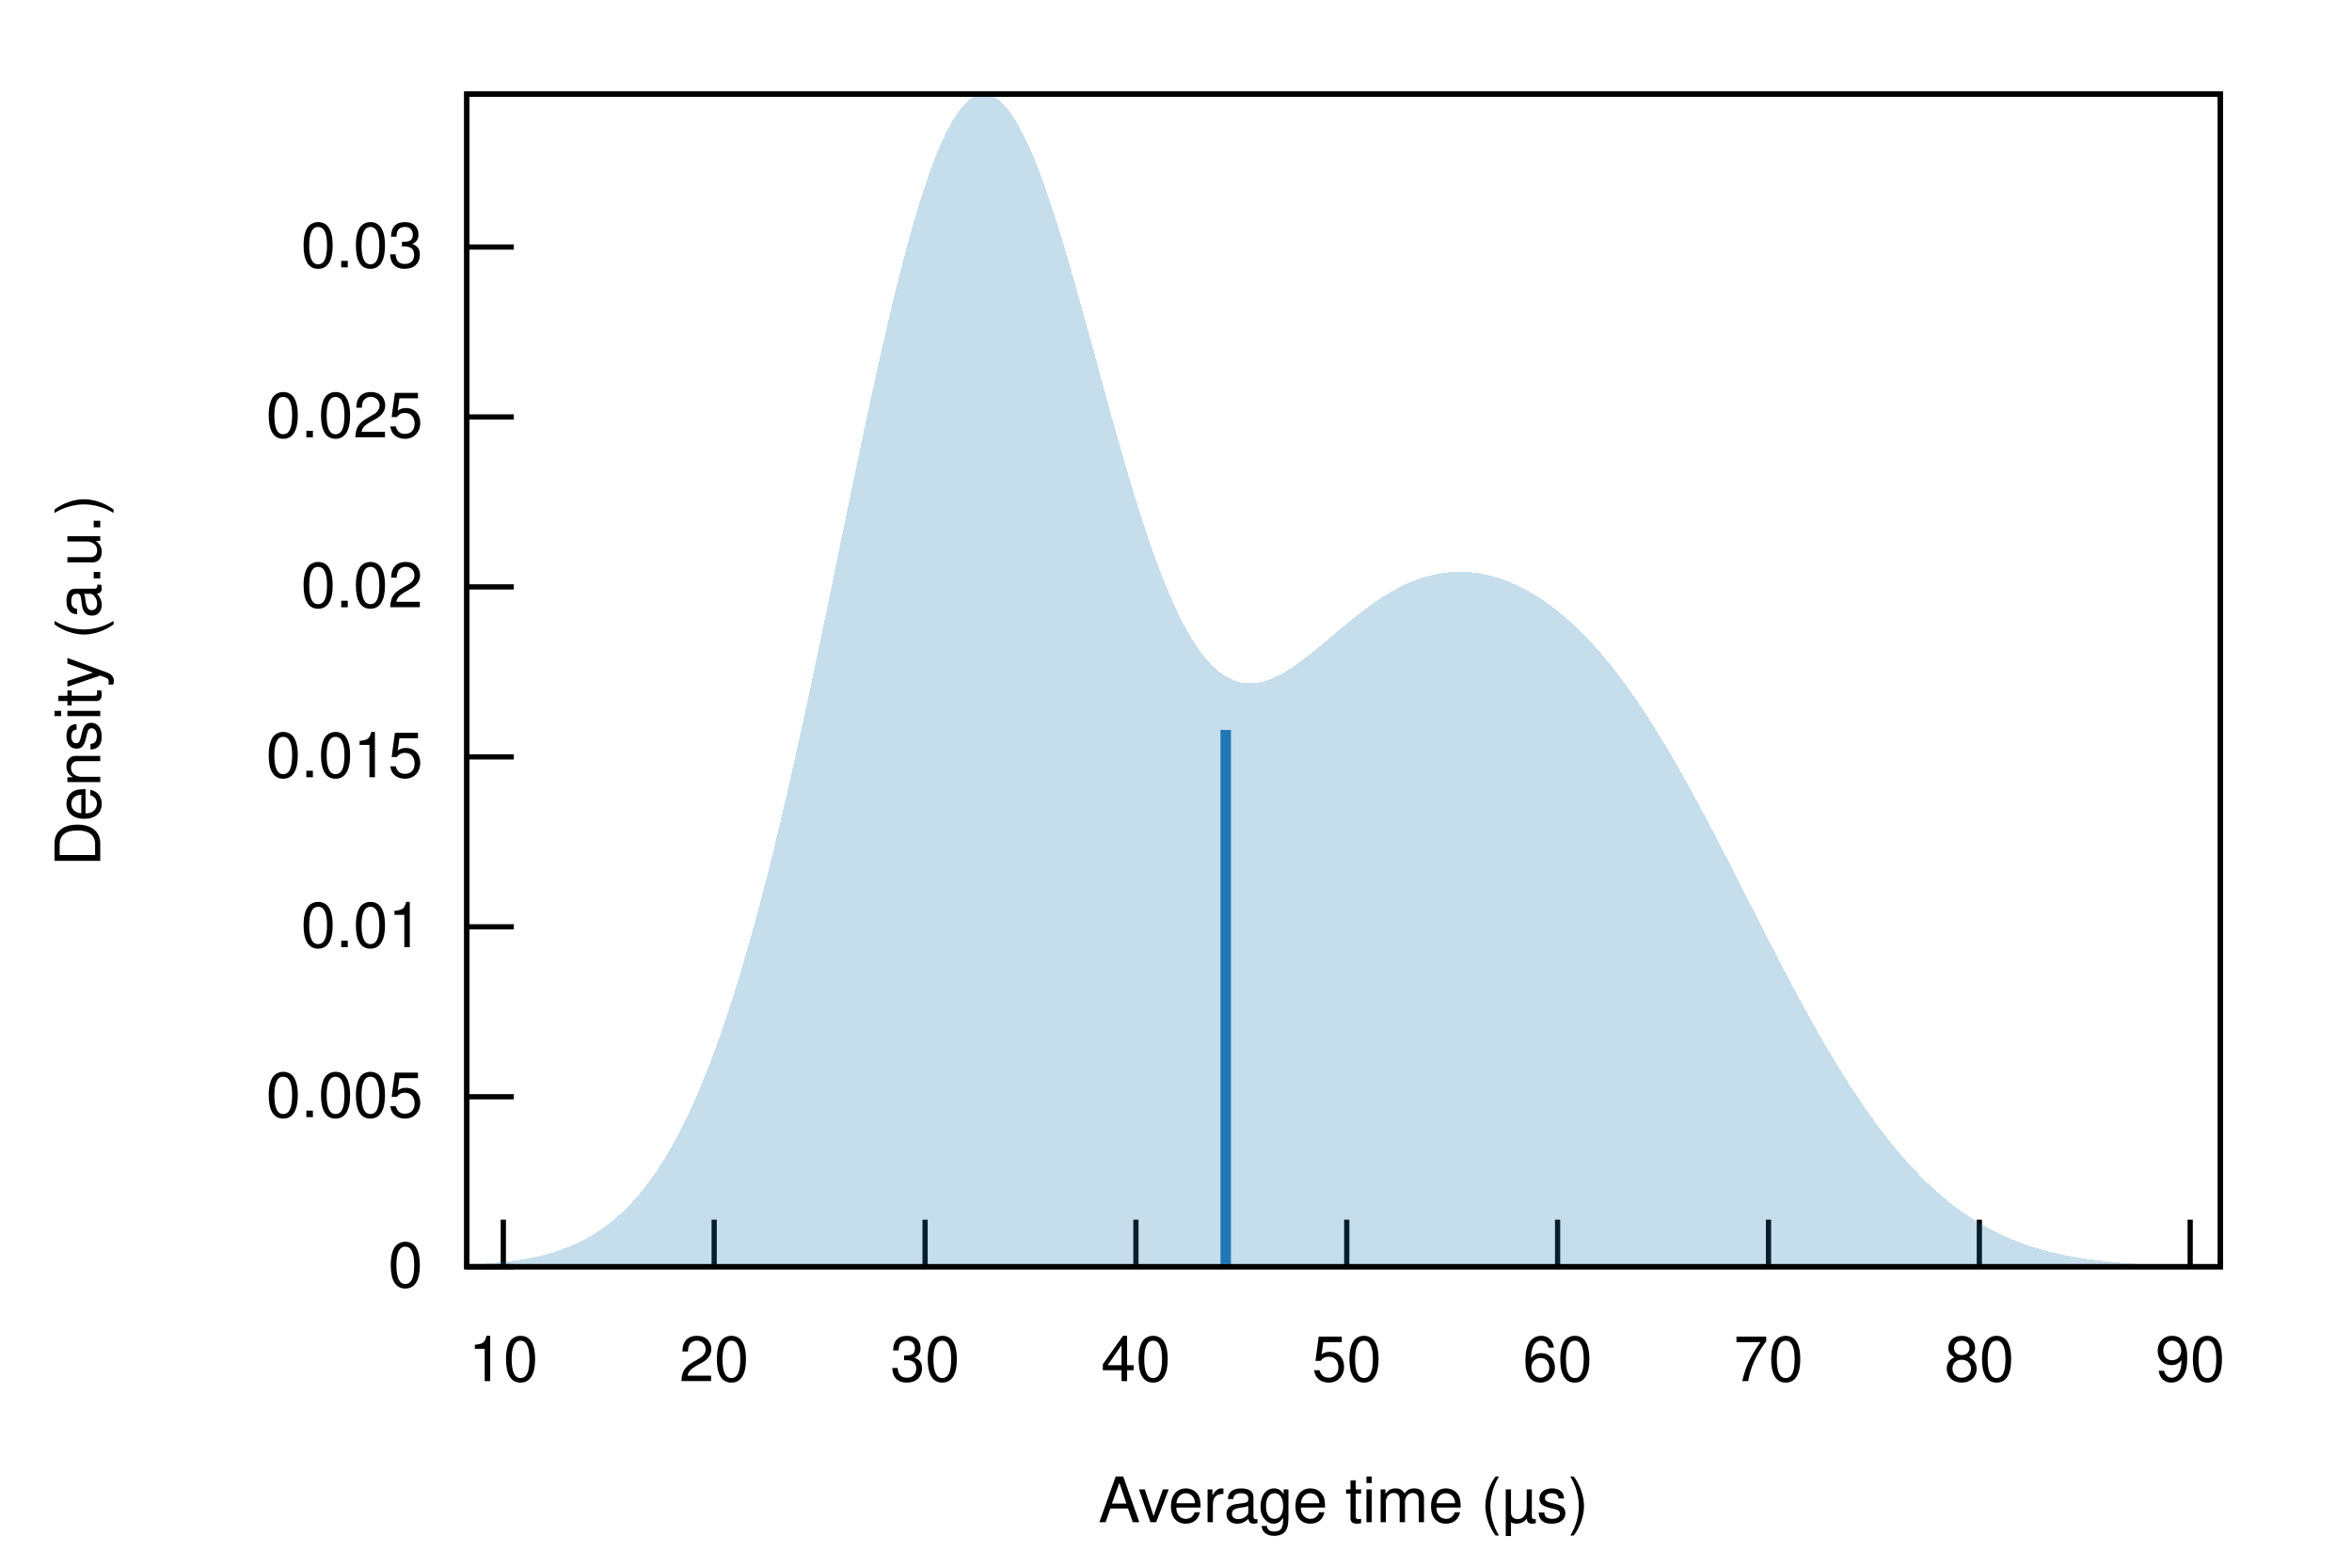
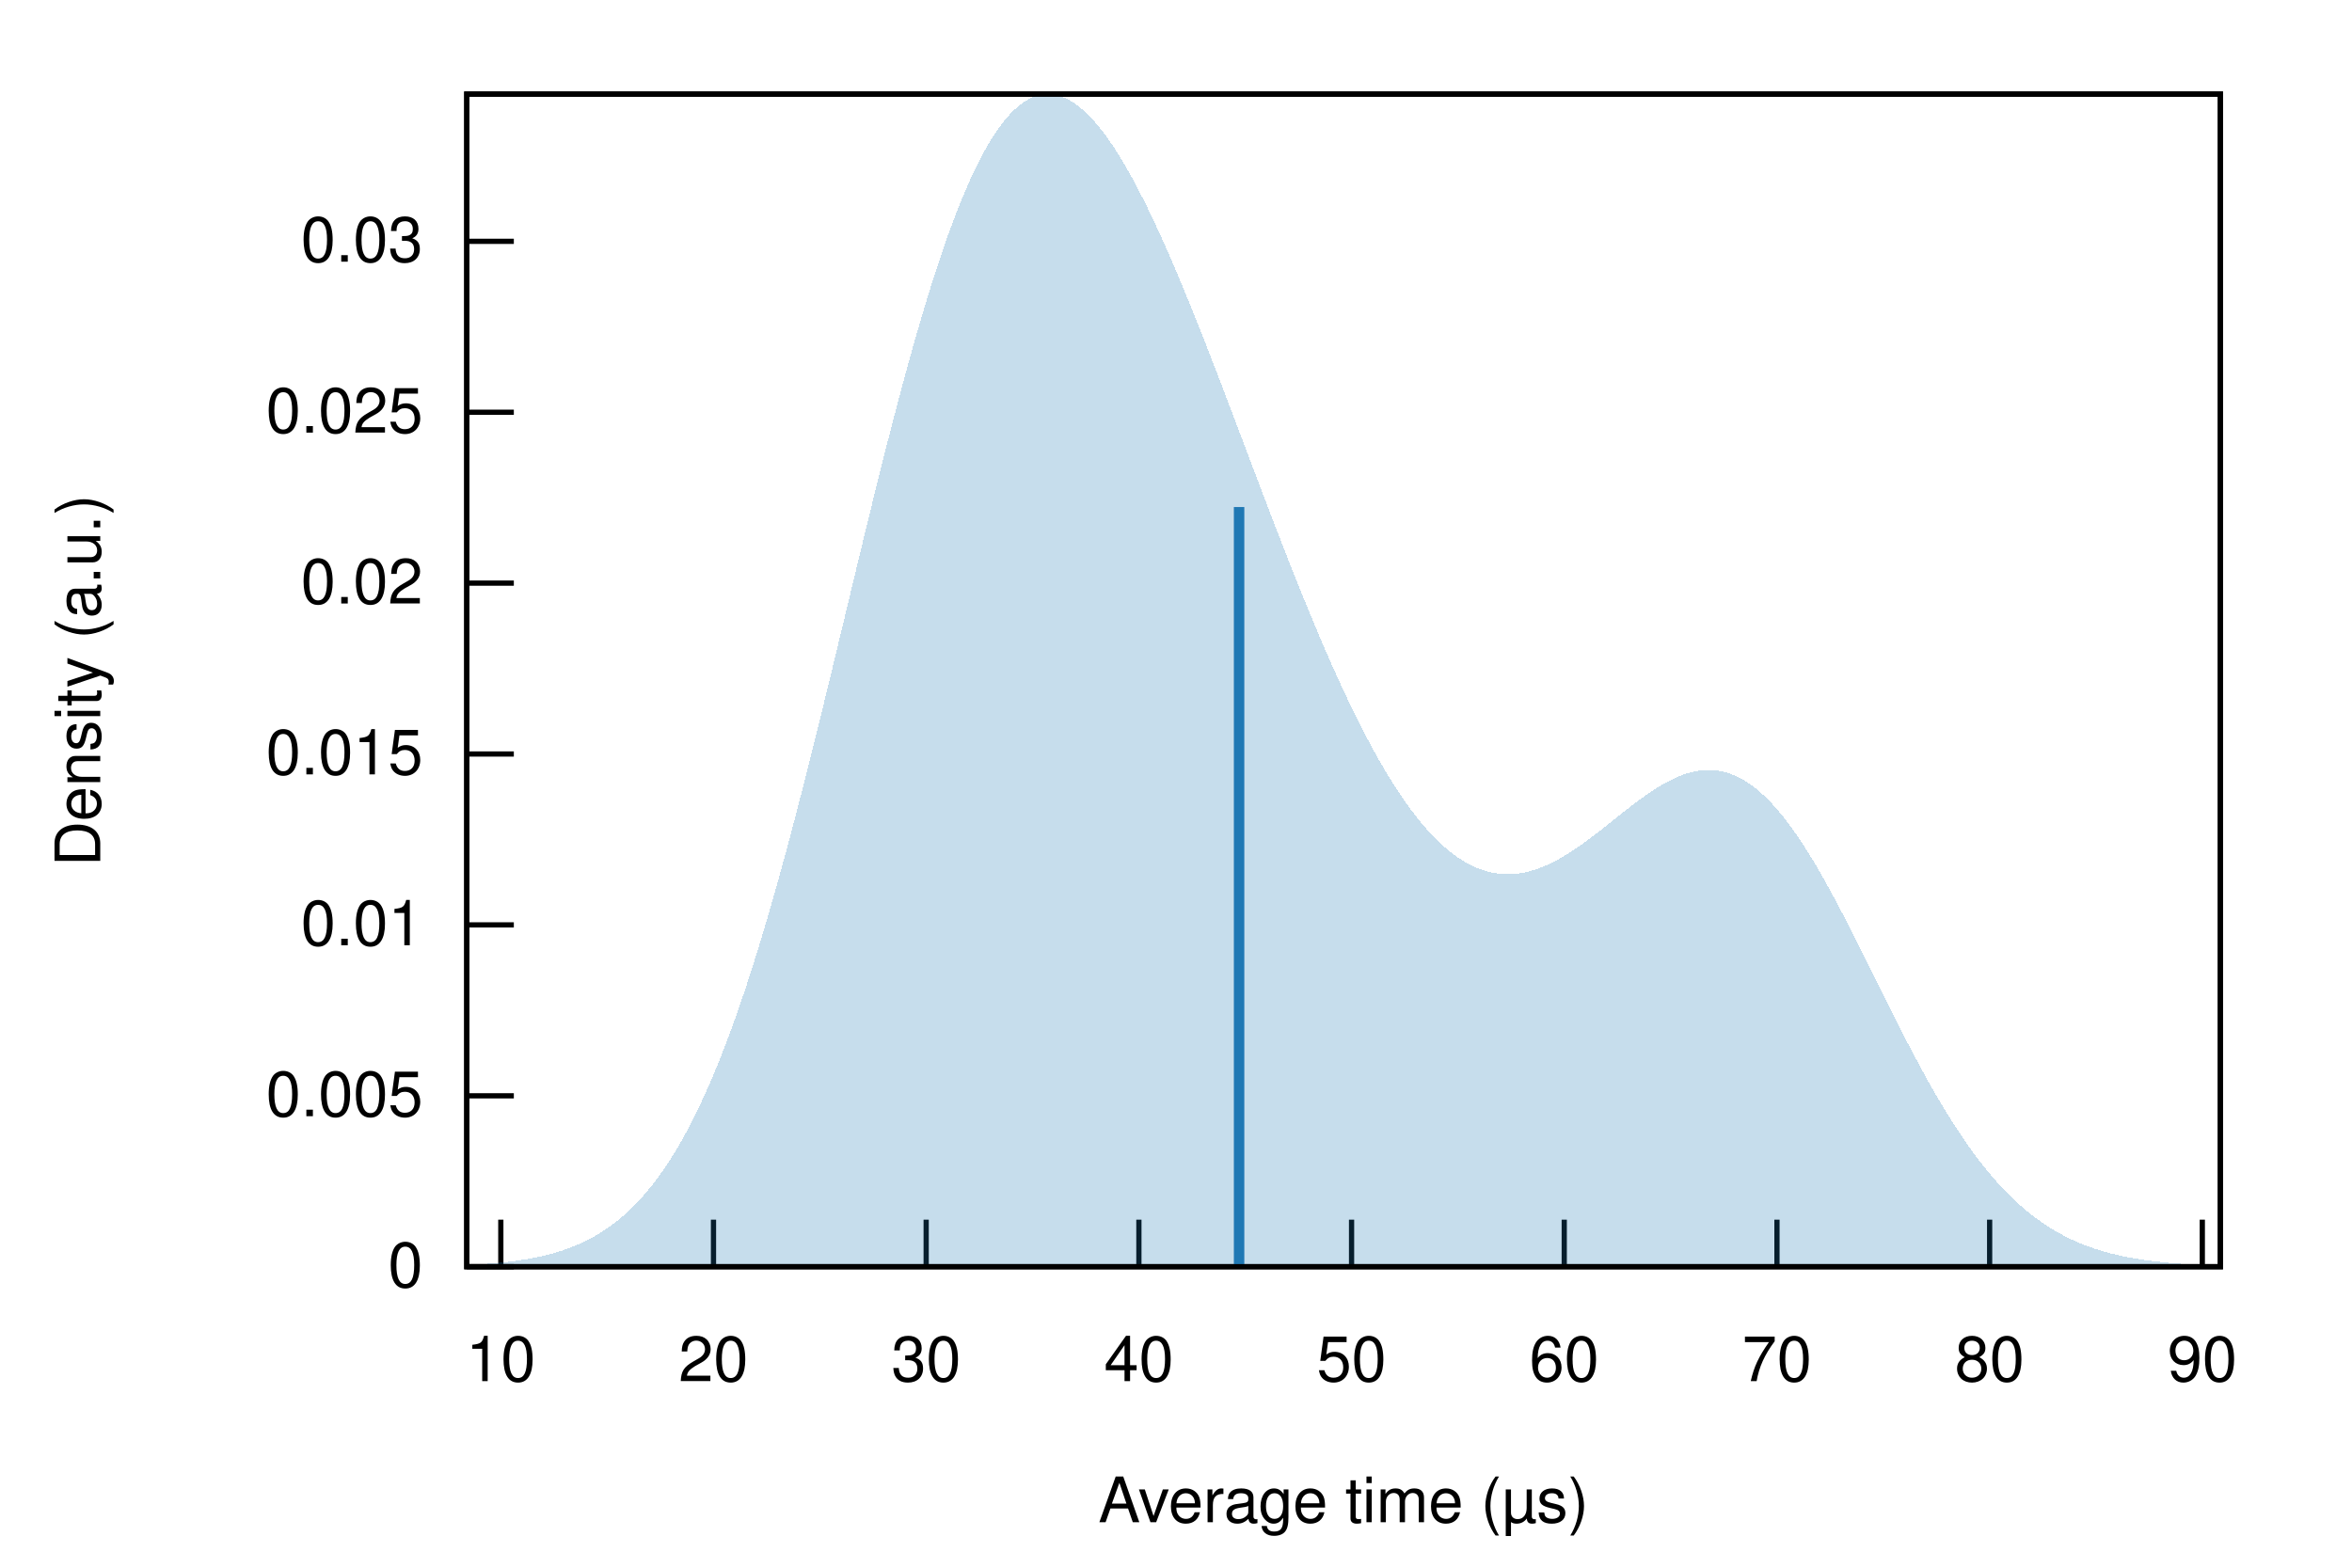
<svg xmlns="http://www.w3.org/2000/svg" xmlns:xlink="http://www.w3.org/1999/xlink" viewBox="0 0 450 300">
  <g id="gnuplot_canvas">
    <rect x="0" y="0" width="450" height="300" fill="none" />
    <defs>
      <circle id="gpDot" r="0.5" stroke-width="0.5" stroke="currentColor" />
      <path id="gpPt0" stroke-width="0.222" stroke="currentColor" d="M-1,0 h2 M0,-1 v2" />
      <path id="gpPt1" stroke-width="0.222" stroke="currentColor" d="M-1,-1 L1,1 M1,-1 L-1,1" />
      <path id="gpPt2" stroke-width="0.222" stroke="currentColor" d="M-1,0 L1,0 M0,-1 L0,1 M-1,-1 L1,1 M-1,1 L1,-1" />
      <rect id="gpPt3" stroke-width="0.222" stroke="currentColor" x="-1" y="-1" width="2" height="2" />
      <rect id="gpPt4" stroke-width="0.222" stroke="currentColor" fill="currentColor" x="-1" y="-1" width="2" height="2" />
      <circle id="gpPt5" stroke-width="0.222" stroke="currentColor" cx="0" cy="0" r="1" />
      <use xlink:href="#gpPt5" id="gpPt6" fill="currentColor" stroke="none" />
      <path id="gpPt7" stroke-width="0.222" stroke="currentColor" d="M0,-1.33 L-1.33,0.67 L1.33,0.67 z" />
      <use xlink:href="#gpPt7" id="gpPt8" fill="currentColor" stroke="none" />
      <use xlink:href="#gpPt7" id="gpPt9" stroke="currentColor" transform="rotate(180)" />
      <use xlink:href="#gpPt9" id="gpPt10" fill="currentColor" stroke="none" />
      <use xlink:href="#gpPt3" id="gpPt11" stroke="currentColor" transform="rotate(45)" />
      <use xlink:href="#gpPt11" id="gpPt12" fill="currentColor" stroke="none" />
      <path id="gpPt13" stroke-width="0.222" stroke="currentColor" d="M0,1.330 L1.265,0.411 L0.782,-1.067 L-0.782,-1.076 L-1.265,0.411 z" />
      <use xlink:href="#gpPt13" id="gpPt14" fill="currentColor" stroke="none" />
      <filter id="textbox" filterUnits="objectBoundingBox" x="0" y="0" height="1" width="1">
        <feFlood flood-color="white" flood-opacity="1" result="bgnd" />
        <feComposite in="SourceGraphic" in2="bgnd" operator="atop" />
      </filter>
      <filter id="greybox" filterUnits="objectBoundingBox" x="0" y="0" height="1" width="1">
        <feFlood flood-color="lightgrey" flood-opacity="1" result="grey" />
        <feComposite in="SourceGraphic" in2="grey" operator="atop" />
      </filter>
    </defs>
    <g fill="none" color="white" stroke="currentColor" stroke-width="1.00" stroke-linecap="butt" stroke-linejoin="miter">
</g>
    <g fill="none" color="black" stroke="currentColor" stroke-width="1.00" stroke-linecap="butt" stroke-linejoin="miter">
      <path stroke="black" d="M89.31,242.40 L98.31,242.40  " />
      <g transform="translate(80.92,246.30)" stroke="none" fill="black" font-family="Helvetica" font-size="12.00" text-anchor="end">
        <text>
          <tspan font-family="Helvetica"> 0</tspan>
        </text>
      </g>
    </g>
    <g fill="none" color="black" stroke="currentColor" stroke-width="1.00" stroke-linecap="butt" stroke-linejoin="miter">
-       <path stroke="black" d="M89.31,209.88 L98.31,209.88  " />
-       <g transform="translate(80.92,213.78)" stroke="none" fill="black" font-family="Helvetica" font-size="12.00" text-anchor="end">
+       <path stroke="black" d="M89.31,209.70 L98.31,209.70  " />
+       <g transform="translate(80.92,213.60)" stroke="none" fill="black" font-family="Helvetica" font-size="12.00" text-anchor="end">
        <text>
          <tspan font-family="Helvetica"> 0.005</tspan>
        </text>
      </g>
    </g>
    <g fill="none" color="black" stroke="currentColor" stroke-width="1.00" stroke-linecap="butt" stroke-linejoin="miter">
-       <path stroke="black" d="M89.31,177.36 L98.31,177.36  " />
-       <g transform="translate(80.92,181.26)" stroke="none" fill="black" font-family="Helvetica" font-size="12.00" text-anchor="end">
+       <path stroke="black" d="M89.31,176.99 L98.31,176.99  " />
+       <g transform="translate(80.92,180.89)" stroke="none" fill="black" font-family="Helvetica" font-size="12.00" text-anchor="end">
        <text>
          <tspan font-family="Helvetica"> 0.01</tspan>
        </text>
      </g>
    </g>
    <g fill="none" color="black" stroke="currentColor" stroke-width="1.00" stroke-linecap="butt" stroke-linejoin="miter">
-       <path stroke="black" d="M89.31,144.84 L98.31,144.84  " />
-       <g transform="translate(80.92,148.74)" stroke="none" fill="black" font-family="Helvetica" font-size="12.00" text-anchor="end">
+       <path stroke="black" d="M89.31,144.29 L98.31,144.29  " />
+       <g transform="translate(80.92,148.19)" stroke="none" fill="black" font-family="Helvetica" font-size="12.00" text-anchor="end">
        <text>
          <tspan font-family="Helvetica"> 0.015</tspan>
        </text>
      </g>
    </g>
    <g fill="none" color="black" stroke="currentColor" stroke-width="1.00" stroke-linecap="butt" stroke-linejoin="miter">
-       <path stroke="black" d="M89.31,112.31 L98.31,112.31  " />
-       <g transform="translate(80.92,116.21)" stroke="none" fill="black" font-family="Helvetica" font-size="12.00" text-anchor="end">
+       <path stroke="black" d="M89.31,111.59 L98.31,111.59  " />
+       <g transform="translate(80.92,115.49)" stroke="none" fill="black" font-family="Helvetica" font-size="12.00" text-anchor="end">
        <text>
          <tspan font-family="Helvetica"> 0.02</tspan>
        </text>
      </g>
    </g>
    <g fill="none" color="black" stroke="currentColor" stroke-width="1.00" stroke-linecap="butt" stroke-linejoin="miter">
-       <path stroke="black" d="M89.31,79.79 L98.31,79.79  " />
-       <g transform="translate(80.92,83.69)" stroke="none" fill="black" font-family="Helvetica" font-size="12.00" text-anchor="end">
+       <path stroke="black" d="M89.31,78.89 L98.31,78.89  " />
+       <g transform="translate(80.92,82.79)" stroke="none" fill="black" font-family="Helvetica" font-size="12.00" text-anchor="end">
        <text>
          <tspan font-family="Helvetica"> 0.025</tspan>
        </text>
      </g>
    </g>
    <g fill="none" color="black" stroke="currentColor" stroke-width="1.00" stroke-linecap="butt" stroke-linejoin="miter">
-       <path stroke="black" d="M89.31,47.27 L98.31,47.27  " />
-       <g transform="translate(80.92,51.17)" stroke="none" fill="black" font-family="Helvetica" font-size="12.00" text-anchor="end">
+       <path stroke="black" d="M89.31,46.18 L98.31,46.18  " />
+       <g transform="translate(80.92,50.08)" stroke="none" fill="black" font-family="Helvetica" font-size="12.00" text-anchor="end">
        <text>
          <tspan font-family="Helvetica"> 0.03</tspan>
        </text>
      </g>
    </g>
    <g fill="none" color="black" stroke="currentColor" stroke-width="1.00" stroke-linecap="butt" stroke-linejoin="miter">
-       <path stroke="black" d="M96.30,242.40 L96.30,233.40  " />
-       <g transform="translate(96.30,264.30)" stroke="none" fill="black" font-family="Helvetica" font-size="12.00" text-anchor="middle">
+       <path stroke="black" d="M95.82,242.40 L95.82,233.40  " />
+       <g transform="translate(95.82,264.30)" stroke="none" fill="black" font-family="Helvetica" font-size="12.00" text-anchor="middle">
        <text>
          <tspan font-family="Helvetica"> 10</tspan>
        </text>
      </g>
    </g>
    <g fill="none" color="black" stroke="currentColor" stroke-width="1.00" stroke-linecap="butt" stroke-linejoin="miter">
-       <path stroke="black" d="M136.64,242.40 L136.64,233.40  " />
-       <g transform="translate(136.64,264.30)" stroke="none" fill="black" font-family="Helvetica" font-size="12.00" text-anchor="middle">
+       <path stroke="black" d="M136.51,242.40 L136.51,233.40  " />
+       <g transform="translate(136.51,264.30)" stroke="none" fill="black" font-family="Helvetica" font-size="12.00" text-anchor="middle">
        <text>
          <tspan font-family="Helvetica"> 20</tspan>
        </text>
      </g>
    </g>
    <g fill="none" color="black" stroke="currentColor" stroke-width="1.00" stroke-linecap="butt" stroke-linejoin="miter">
-       <path stroke="black" d="M176.99,242.40 L176.99,233.40  " />
-       <g transform="translate(176.99,264.30)" stroke="none" fill="black" font-family="Helvetica" font-size="12.00" text-anchor="middle">
+       <path stroke="black" d="M177.20,242.40 L177.20,233.40  " />
+       <g transform="translate(177.20,264.30)" stroke="none" fill="black" font-family="Helvetica" font-size="12.00" text-anchor="middle">
        <text>
          <tspan font-family="Helvetica"> 30</tspan>
        </text>
      </g>
    </g>
    <g fill="none" color="black" stroke="currentColor" stroke-width="1.00" stroke-linecap="butt" stroke-linejoin="miter">
-       <path stroke="black" d="M217.33,242.40 L217.33,233.40  " />
-       <g transform="translate(217.33,264.30)" stroke="none" fill="black" font-family="Helvetica" font-size="12.00" text-anchor="middle">
+       <path stroke="black" d="M217.90,242.40 L217.90,233.40  " />
+       <g transform="translate(217.90,264.30)" stroke="none" fill="black" font-family="Helvetica" font-size="12.00" text-anchor="middle">
        <text>
          <tspan font-family="Helvetica"> 40</tspan>
        </text>
      </g>
    </g>
    <g fill="none" color="black" stroke="currentColor" stroke-width="1.00" stroke-linecap="butt" stroke-linejoin="miter">
-       <path stroke="black" d="M257.67,242.40 L257.67,233.40  " />
-       <g transform="translate(257.67,264.30)" stroke="none" fill="black" font-family="Helvetica" font-size="12.00" text-anchor="middle">
+       <path stroke="black" d="M258.59,242.40 L258.59,233.40  " />
+       <g transform="translate(258.59,264.30)" stroke="none" fill="black" font-family="Helvetica" font-size="12.00" text-anchor="middle">
        <text>
          <tspan font-family="Helvetica"> 50</tspan>
        </text>
      </g>
    </g>
    <g fill="none" color="black" stroke="currentColor" stroke-width="1.00" stroke-linecap="butt" stroke-linejoin="miter">
-       <path stroke="black" d="M298.01,242.40 L298.01,233.40  " />
-       <g transform="translate(298.01,264.30)" stroke="none" fill="black" font-family="Helvetica" font-size="12.00" text-anchor="middle">
+       <path stroke="black" d="M299.28,242.40 L299.28,233.40  " />
+       <g transform="translate(299.28,264.30)" stroke="none" fill="black" font-family="Helvetica" font-size="12.00" text-anchor="middle">
        <text>
          <tspan font-family="Helvetica"> 60</tspan>
        </text>
      </g>
    </g>
    <g fill="none" color="black" stroke="currentColor" stroke-width="1.00" stroke-linecap="butt" stroke-linejoin="miter">
-       <path stroke="black" d="M338.36,242.40 L338.36,233.40  " />
-       <g transform="translate(338.36,264.30)" stroke="none" fill="black" font-family="Helvetica" font-size="12.00" text-anchor="middle">
+       <path stroke="black" d="M339.98,242.40 L339.98,233.40  " />
+       <g transform="translate(339.98,264.30)" stroke="none" fill="black" font-family="Helvetica" font-size="12.00" text-anchor="middle">
        <text>
          <tspan font-family="Helvetica"> 70</tspan>
        </text>
      </g>
    </g>
    <g fill="none" color="black" stroke="currentColor" stroke-width="1.00" stroke-linecap="butt" stroke-linejoin="miter">
-       <path stroke="black" d="M378.70,242.40 L378.70,233.40  " />
-       <g transform="translate(378.70,264.30)" stroke="none" fill="black" font-family="Helvetica" font-size="12.00" text-anchor="middle">
+       <path stroke="black" d="M380.67,242.40 L380.67,233.40  " />
+       <g transform="translate(380.67,264.30)" stroke="none" fill="black" font-family="Helvetica" font-size="12.00" text-anchor="middle">
        <text>
          <tspan font-family="Helvetica"> 80</tspan>
        </text>
      </g>
    </g>
    <g fill="none" color="black" stroke="currentColor" stroke-width="1.00" stroke-linecap="butt" stroke-linejoin="miter">
-       <path stroke="black" d="M419.04,242.40 L419.04,233.40  " />
-       <g transform="translate(419.04,264.30)" stroke="none" fill="black" font-family="Helvetica" font-size="12.00" text-anchor="middle">
+       <path stroke="black" d="M421.36,242.40 L421.36,233.40  " />
+       <g transform="translate(421.36,264.30)" stroke="none" fill="black" font-family="Helvetica" font-size="12.00" text-anchor="middle">
        <text>
          <tspan font-family="Helvetica"> 90</tspan>
        </text>
      </g>
    </g>
    <g fill="none" color="black" stroke="currentColor" stroke-width="1.00" stroke-linecap="butt" stroke-linejoin="miter">
</g>
    <g fill="none" color="black" stroke="currentColor" stroke-width="1.00" stroke-linecap="butt" stroke-linejoin="miter">
      <path stroke="black" d="M89.31,18.01 L89.31,242.40 L424.82,242.40 L424.82,18.01 L89.31,18.01 Z  " />
    </g>
    <g fill="none" color="black" stroke="currentColor" stroke-width="1.00" stroke-linecap="butt" stroke-linejoin="miter">
</g>
    <g id="gnuplot_plot_1">
      <g fill="none" color="black" stroke="currentColor" stroke-width="1.00" stroke-linecap="butt" stroke-linejoin="miter">
        <g stroke="none" shape-rendering="crispEdges">
-           <polygon fill="rgb( 31, 120, 180)" fill-opacity="0.25" points="89.31,242.05 89.98,242.02 90.65,241.98 91.33,241.94 92.00,241.89 92.67,241.85 93.34,241.80 94.02,241.74 94.69,241.68 95.36,241.61 96.03,241.54 96.71,241.47 97.38,241.39 98.05,241.30 98.72,241.20 99.40,241.10 100.07,240.99 100.74,240.87 101.41,240.74 102.08,240.61 102.76,240.46 103.43,240.30 104.10,240.14 104.77,239.96 105.45,239.77 106.12,239.56 106.79,239.34 107.46,239.11 108.14,238.86 108.81,238.60 109.48,238.32 110.15,238.02 110.83,237.70 111.50,237.37 112.17,237.01 112.84,236.64 113.52,236.24 114.19,235.81 114.86,235.37 115.53,234.90 116.20,234.40 116.88,233.88 117.55,233.32 118.22,232.74 118.89,232.13 119.57,231.49 120.24,230.81 120.91,230.10 121.58,229.36 122.26,228.58 122.93,227.76 123.60,226.90 124.27,226.01 124.95,225.07 125.62,224.10 126.29,223.08 126.96,222.02 127.63,220.91 128.31,219.76 128.98,218.56 129.65,217.31 130.32,216.02 131.00,214.67 131.67,213.28 132.34,211.83 133.01,210.33 133.69,208.78 134.36,207.18 135.03,205.52 135.70,203.81 136.38,202.04 137.05,200.22 137.72,198.34 138.39,196.40 139.06,194.41 139.74,192.36 140.41,190.26 141.08,188.10 141.75,185.88 142.43,183.60 143.10,181.28 143.77,178.89 144.44,176.45 145.12,173.96 145.79,171.41 146.46,168.81 147.13,166.16 147.81,163.46 148.48,160.71 149.15,157.92 149.82,155.08 150.50,152.19 151.17,149.26 151.84,146.29 152.51,143.28 153.18,140.24 153.86,137.16 154.53,134.05 155.20,130.91 155.87,127.74 156.55,124.55 157.22,121.34 157.89,118.12 158.56,114.87 159.24,111.62 159.91,108.36 160.58,105.10 161.25,101.84 161.93,98.58 162.60,95.33 163.27,92.09 163.94,88.87 164.61,85.67 165.29,82.49 165.96,79.34 166.63,76.22 167.30,73.14 167.98,70.10 168.65,67.10 169.32,64.16 169.99,61.27 170.67,58.44 171.34,55.68 172.01,52.98 172.68,50.36 173.36,47.81 174.03,45.34 174.70,42.96 175.37,40.66 176.05,38.46 176.72,36.35 177.39,34.35 178.06,32.44 178.73,30.65 179.41,28.96 180.08,27.39 180.75,25.93 181.42,24.59 182.10,23.36 182.77,22.26 183.44,21.29 184.11,20.44 184.79,19.71 185.46,19.11 186.13,18.65 186.80,18.30 187.48,18.09 188.15,18.01 188.82,18.06 189.49,18.23 190.16,18.53 190.84,18.95 191.51,19.50 192.18,20.17 192.85,20.96 193.53,21.87 194.20,22.89 194.87,24.02 195.54,25.27 196.22,26.61 196.89,28.06 197.56,29.61 198.23,31.25 198.91,32.98 199.58,34.79 200.25,36.69 200.92,38.66 201.59,40.70 202.27,42.80 202.94,44.97 203.61,47.18 204.28,49.45 204.96,51.77 205.63,54.12 206.30,56.50 206.97,58.91 207.65,61.35 208.32,63.80 208.99,66.26 209.66,68.73 210.34,71.20 211.01,73.66 211.68,76.12 212.35,78.56 213.03,80.98 213.70,83.37 214.37,85.74 215.04,88.08 215.71,90.37 216.39,92.63 217.06,94.84 217.73,97.01 218.40,99.12 219.08,101.18 219.75,103.17 220.42,105.11 221.09,106.99 221.77,108.80 222.44,110.54 223.11,112.21 223.78,113.82 224.46,115.35 225.13,116.80 225.80,118.19 226.47,119.50 227.14,120.73 227.82,121.89 228.49,122.97 229.16,123.98 229.83,124.92 230.51,125.77 231.18,126.56 231.85,127.28 232.52,127.92 233.20,128.49 233.87,128.99 234.54,129.43 235.21,129.80 235.89,130.11 236.56,130.36 237.23,130.54 237.90,130.67 238.57,130.74 239.25,130.76 239.92,130.73 240.59,130.64 241.26,130.52 241.94,130.34 242.61,130.13 243.28,129.88 243.95,129.59 244.63,129.26 245.30,128.90 245.97,128.52 246.64,128.10 247.32,127.66 247.99,127.20 248.66,126.72 249.33,126.22 250.01,125.71 250.68,125.18 251.35,124.64 252.02,124.09 252.69,123.53 253.37,122.97 254.04,122.40 254.71,121.83 255.38,121.27 256.06,120.70 256.73,120.14 257.40,119.58 258.07,119.02 258.75,118.48 259.42,117.94 260.09,117.41 260.76,116.90 261.44,116.39 262.11,115.90 262.78,115.42 263.45,114.96 264.12,114.51 264.80,114.08 265.47,113.67 266.14,113.27 266.81,112.89 267.49,112.53 268.16,112.19 268.83,111.86 269.50,111.56 270.18,111.27 270.85,111.01 271.52,110.77 272.19,110.54 272.87,110.34 273.54,110.15 274.21,109.99 274.88,109.85 275.56,109.73 276.23,109.62 276.90,109.54 277.57,109.48 278.24,109.44 278.92,109.42 279.59,109.42 280.26,109.44 280.93,109.48 281.61,109.54 282.28,109.62 282.95,109.71 283.62,109.83 284.30,109.97 284.97,110.13 285.64,110.30 286.31,110.49 286.99,110.71 287.66,110.94 288.33,111.19 289.00,111.46 289.67,111.75 290.35,112.06 291.02,112.39 291.69,112.73 292.36,113.10 293.04,113.48 293.71,113.88 294.38,114.31 295.05,114.75 295.73,115.21 296.40,115.69 297.07,116.19 297.74,116.70 298.42,117.24 299.09,117.80 299.76,118.38 300.43,118.97 301.10,119.59 301.78,120.23 302.45,120.88 303.12,121.56 303.79,122.26 304.47,122.97 305.14,123.71 305.81,124.47 306.48,125.25 307.16,126.04 307.83,126.86 308.50,127.70 309.17,128.56 309.85,129.44 310.52,130.33 311.19,131.25 311.86,132.19 312.54,133.14 313.21,134.12 313.88,135.11 314.55,136.13 315.22,137.16 315.90,138.21 316.57,139.27 317.24,140.36 317.91,141.46 318.59,142.57 319.26,143.70 319.93,144.85 320.60,146.01 321.28,147.19 321.95,148.38 322.62,149.59 323.29,150.80 323.97,152.03 324.64,153.27 325.31,154.52 325.98,155.78 326.65,157.05 327.33,158.33 328.00,159.61 328.67,160.91 329.34,162.21 330.02,163.51 330.69,164.82 331.36,166.14 332.03,167.45 332.71,168.77 333.38,170.10 334.05,171.42 334.72,172.74 335.40,174.07 336.07,175.39 336.74,176.71 337.41,178.02 338.08,179.34 338.76,180.65 339.43,181.95 340.10,183.25 340.77,184.54 341.45,185.83 342.12,187.11 342.79,188.38 343.46,189.64 344.14,190.89 344.81,192.13 345.48,193.36 346.15,194.58 346.83,195.78 347.50,196.98 348.17,198.16 348.84,199.33 349.52,200.48 350.19,201.62 350.86,202.75 351.53,203.86 352.20,204.95 352.88,206.03 353.55,207.09 354.22,208.14 354.89,209.17 355.57,210.18 356.24,211.18 356.91,212.15 357.58,213.11 358.26,214.06 358.93,214.98 359.60,215.88 360.27,216.77 360.95,217.64 361.62,218.49 362.29,219.32 362.96,220.14 363.63,220.93 364.31,221.71 364.98,222.46 365.65,223.20 366.32,223.92 367.00,224.62 367.67,225.31 368.34,225.97 369.01,226.62 369.69,227.25 370.36,227.86 371.03,228.45 371.70,229.03 372.38,229.59 373.05,230.13 373.72,230.66 374.39,231.16 375.07,231.66 375.74,232.13 376.41,232.59 377.08,233.04 377.75,233.47 378.43,233.88 379.10,234.28 379.77,234.66 380.44,235.04 381.12,235.39 381.79,235.74 382.46,236.07 383.13,236.38 383.81,236.69 384.48,236.98 385.15,237.26 385.82,237.53 386.50,237.78 387.17,238.03 387.84,238.27 388.51,238.49 389.18,238.71 389.86,238.91 390.53,239.11 391.20,239.29 391.87,239.47 392.55,239.64 393.22,239.80 393.89,239.96 394.56,240.10 395.24,240.24 395.91,240.37 396.58,240.50 397.25,240.61 397.93,240.72 398.60,240.83 399.27,240.93 399.94,241.02 400.61,241.11 401.29,241.20 401.96,241.28 402.63,241.35 403.30,241.42 403.98,241.49 404.65,241.55 405.32,241.61 405.99,241.67 406.67,241.72 407.34,241.77 408.01,241.81 408.68,241.85 409.36,241.89 410.03,241.93 410.70,241.97 411.37,242.00 412.05,242.03 412.72,242.06 413.39,242.08 414.06,242.11 414.73,242.13 415.41,242.15 416.08,242.17 416.75,242.19 417.42,242.21 418.10,242.22 418.77,242.24 419.44,242.25 420.11,242.26 420.79,242.27 421.46,242.28 422.13,242.29 422.80,242.30 423.48,242.31 424.15,242.32 424.82,242.33 424.82,242.40 424.15,242.40 423.48,242.40 422.80,242.40 422.13,242.40 421.46,242.40 420.79,242.40 420.11,242.40 419.44,242.40 418.77,242.40 418.10,242.40 417.42,242.40 416.75,242.40 416.08,242.40 415.41,242.40 414.73,242.40 414.06,242.40 413.39,242.40 412.72,242.40 412.05,242.40 411.37,242.40 410.70,242.40 410.03,242.40 409.36,242.40 408.68,242.40 408.01,242.40 407.34,242.40 406.67,242.40 405.99,242.40 405.32,242.40 404.65,242.40 403.98,242.40 403.30,242.40 402.63,242.40 401.96,242.40 401.29,242.40 400.61,242.40 399.94,242.40 399.27,242.40 398.60,242.40 397.93,242.40 397.25,242.40 396.58,242.40 395.91,242.40 395.24,242.40 394.56,242.40 393.89,242.40 393.22,242.40 392.55,242.40 391.87,242.40 391.20,242.40 390.53,242.40 389.86,242.40 389.18,242.40 388.51,242.40 387.84,242.40 387.17,242.40 386.50,242.40 385.82,242.40 385.15,242.40 384.48,242.40 383.81,242.40 383.13,242.40 382.46,242.40 381.79,242.40 381.12,242.40 380.44,242.40 379.77,242.40 379.10,242.40 378.43,242.40 377.75,242.40 377.08,242.40 376.41,242.40 375.74,242.40 375.07,242.40 374.39,242.40 373.72,242.40 373.05,242.40 372.38,242.40 371.70,242.40 371.03,242.40 370.36,242.40 369.69,242.40 369.01,242.40 368.34,242.40 367.67,242.40 367.00,242.40 366.32,242.40 365.65,242.40 364.98,242.40 364.31,242.40 363.63,242.40 362.96,242.40 362.29,242.40 361.62,242.40 360.95,242.40 360.27,242.40 359.60,242.40 358.93,242.40 358.26,242.40 357.58,242.40 356.91,242.40 356.24,242.40 355.57,242.40 354.89,242.40 354.22,242.40 353.55,242.40 352.88,242.40 352.20,242.40 351.53,242.40 350.86,242.40 350.19,242.40 349.52,242.40 348.84,242.40 348.17,242.40 347.50,242.40 346.83,242.40 346.15,242.40 345.48,242.40 344.81,242.40 344.14,242.40 343.46,242.40 342.79,242.40 342.12,242.40 341.45,242.40 340.77,242.40 340.10,242.40 339.43,242.40 338.76,242.40 338.08,242.40 337.41,242.40 336.74,242.40 336.07,242.40 335.40,242.40 334.72,242.40 334.05,242.40 333.38,242.40 332.71,242.40 332.03,242.40 331.36,242.40 330.69,242.40 330.02,242.40 329.34,242.40 328.67,242.40 328.00,242.40 327.33,242.40 326.65,242.40 325.98,242.40 325.31,242.40 324.64,242.40 323.97,242.40 323.29,242.40 322.62,242.40 321.95,242.40 321.28,242.40 320.60,242.40 319.93,242.40 319.26,242.40 318.59,242.40 317.91,242.40 317.24,242.40 316.57,242.40 315.90,242.40 315.22,242.40 314.55,242.40 313.88,242.40 313.21,242.40 312.54,242.40 311.86,242.40 311.19,242.40 310.52,242.40 309.85,242.40 309.17,242.40 308.50,242.40 307.83,242.40 307.16,242.40 306.48,242.40 305.81,242.40 305.14,242.40 304.47,242.40 303.79,242.40 303.12,242.40 302.45,242.40 301.78,242.40 301.10,242.40 300.43,242.40 299.76,242.40 299.09,242.40 298.42,242.40 297.74,242.40 297.07,242.40 296.40,242.40 295.73,242.40 295.05,242.40 294.38,242.40 293.71,242.40 293.04,242.40 292.36,242.40 291.69,242.40 291.02,242.40 290.35,242.40 289.67,242.40 289.00,242.40 288.33,242.40 287.66,242.40 286.99,242.40 286.31,242.40 285.64,242.40 284.97,242.40 284.30,242.40 283.62,242.40 282.95,242.40 282.28,242.40 281.61,242.40 280.93,242.40 280.26,242.40 279.59,242.40 278.92,242.40 278.24,242.40 277.57,242.40 276.90,242.40 276.23,242.40 275.56,242.40 274.88,242.40 274.21,242.40 273.54,242.40 272.87,242.40 272.19,242.40 271.52,242.40 270.85,242.40 270.18,242.40 269.50,242.40 268.83,242.40 268.16,242.40 267.49,242.40 266.81,242.40 266.14,242.40 265.47,242.40 264.80,242.40 264.12,242.40 263.45,242.40 262.78,242.40 262.11,242.40 261.44,242.40 260.76,242.40 260.09,242.40 259.42,242.40 258.75,242.40 258.07,242.40 257.40,242.40 256.73,242.40 256.06,242.40 255.38,242.40 254.71,242.40 254.04,242.40 253.37,242.40 252.69,242.40 252.02,242.40 251.35,242.40 250.68,242.40 250.01,242.40 249.33,242.40 248.66,242.40 247.99,242.40 247.32,242.40 246.64,242.40 245.97,242.40 245.30,242.40 244.63,242.40 243.95,242.40 243.28,242.40 242.61,242.40 241.94,242.40 241.26,242.40 240.59,242.40 239.92,242.40 239.25,242.40 238.57,242.40 237.90,242.40 237.23,242.40 236.56,242.40 235.89,242.40 235.21,242.40 234.54,242.40 233.87,242.40 233.20,242.40 232.52,242.40 231.85,242.40 231.18,242.40 230.51,242.40 229.83,242.40 229.16,242.40 228.49,242.40 227.82,242.40 227.14,242.40 226.47,242.40 225.80,242.40 225.13,242.40 224.46,242.40 223.78,242.40 223.11,242.40 222.44,242.40 221.77,242.40 221.09,242.40 220.42,242.40 219.75,242.40 219.08,242.40 218.40,242.40 217.73,242.40 217.06,242.40 216.39,242.40 215.71,242.40 215.04,242.40 214.37,242.40 213.70,242.40 213.03,242.40 212.35,242.40 211.68,242.40 211.01,242.40 210.34,242.40 209.66,242.40 208.99,242.40 208.32,242.40 207.65,242.40 206.97,242.40 206.30,242.40 205.63,242.40 204.96,242.40 204.28,242.40 203.61,242.40 202.94,242.40 202.27,242.40 201.59,242.40 200.92,242.40 200.25,242.40 199.58,242.40 198.91,242.40 198.23,242.40 197.56,242.40 196.89,242.40 196.22,242.40 195.54,242.40 194.87,242.40 194.20,242.40 193.53,242.40 192.85,242.40 192.18,242.40 191.51,242.40 190.84,242.40 190.16,242.40 189.49,242.40 188.82,242.40 188.15,242.40 187.48,242.40 186.80,242.40 186.13,242.40 185.46,242.40 184.79,242.40 184.11,242.40 183.44,242.40 182.77,242.40 182.10,242.40 181.42,242.40 180.75,242.40 180.08,242.40 179.41,242.40 178.73,242.40 178.06,242.40 177.39,242.40 176.72,242.40 176.05,242.40 175.37,242.40 174.70,242.40 174.03,242.40 173.36,242.40 172.68,242.40 172.01,242.40 171.34,242.40 170.67,242.40 169.99,242.40 169.32,242.40 168.65,242.40 167.98,242.40 167.30,242.40 166.63,242.40 165.96,242.40 165.29,242.40 164.61,242.40 163.94,242.40 163.27,242.40 162.60,242.40 161.93,242.40 161.25,242.40 160.58,242.40 159.91,242.40 159.24,242.40 158.56,242.40 157.89,242.40 157.22,242.40 156.55,242.40 155.87,242.40 155.20,242.40 154.53,242.40 153.86,242.40 153.18,242.40 152.51,242.40 151.84,242.40 151.17,242.40 150.50,242.40 149.82,242.40 149.15,242.40 148.48,242.40 147.81,242.40 147.13,242.40 146.46,242.40 145.79,242.40 145.12,242.40 144.44,242.40 143.77,242.40 143.10,242.40 142.43,242.40 141.75,242.40 141.08,242.40 140.41,242.40 139.74,242.40 139.06,242.40 138.39,242.40 137.72,242.40 137.05,242.40 136.38,242.40 135.70,242.40 135.03,242.40 134.36,242.40 133.69,242.40 133.01,242.40 132.34,242.40 131.67,242.40 131.00,242.40 130.32,242.40 129.65,242.40 128.98,242.40 128.31,242.40 127.63,242.40 126.96,242.40 126.29,242.40 125.62,242.40 124.95,242.40 124.27,242.40 123.60,242.40 122.93,242.40 122.26,242.40 121.58,242.40 120.91,242.40 120.24,242.40 119.57,242.40 118.89,242.40 118.22,242.40 117.55,242.40 116.88,242.40 116.20,242.40 115.53,242.40 114.86,242.40 114.19,242.40 113.52,242.40 112.84,242.40 112.17,242.40 111.50,242.40 110.83,242.40 110.15,242.40 109.48,242.40 108.81,242.40 108.14,242.40 107.46,242.40 106.79,242.40 106.12,242.40 105.45,242.40 104.77,242.40 104.10,242.40 103.43,242.40 102.76,242.40 102.08,242.40 101.41,242.40 100.74,242.40 100.07,242.40 99.40,242.40 98.72,242.40 98.05,242.40 97.38,242.40 96.71,242.40 96.03,242.40 95.36,242.40 94.69,242.40 94.02,242.40 93.34,242.40 92.67,242.40 92.00,242.40 91.33,242.40 90.65,242.40 89.98,242.40 89.31,242.40 " />
+           <polygon fill="rgb( 31, 120, 180)" fill-opacity="0.25" points="89.31,242.06 89.98,242.03 90.65,241.99 91.33,241.96 92.00,241.92 92.67,241.87 93.34,241.82 94.02,241.77 94.69,241.71 95.36,241.65 96.03,241.59 96.71,241.52 97.38,241.44 98.05,241.36 98.72,241.27 99.40,241.17 100.07,241.07 100.74,240.96 101.41,240.84 102.08,240.72 102.76,240.58 103.43,240.44 104.10,240.28 104.77,240.12 105.45,239.94 106.12,239.75 106.79,239.55 107.46,239.34 108.14,239.11 108.81,238.87 109.48,238.61 110.15,238.34 110.83,238.05 111.50,237.74 112.17,237.42 112.84,237.07 113.52,236.71 114.19,236.32 114.86,235.91 115.53,235.48 116.20,235.03 116.88,234.55 117.55,234.05 118.22,233.52 118.89,232.96 119.57,232.38 120.24,231.76 120.91,231.12 121.58,230.44 122.26,229.73 122.93,228.99 123.60,228.22 124.27,227.41 124.95,226.57 125.62,225.69 126.29,224.77 126.96,223.81 127.63,222.81 128.31,221.78 128.98,220.70 129.65,219.58 130.32,218.42 131.00,217.22 131.67,215.97 132.34,214.68 133.01,213.34 133.69,211.96 134.36,210.53 135.03,209.06 135.70,207.54 136.38,205.97 137.05,204.36 137.72,202.70 138.39,200.99 139.06,199.24 139.74,197.44 140.41,195.59 141.08,193.69 141.75,191.75 142.43,189.77 143.10,187.73 143.77,185.66 144.44,183.53 145.12,181.37 145.79,179.16 146.46,176.91 147.13,174.62 147.81,172.29 148.48,169.92 149.15,167.52 149.82,165.07 150.50,162.60 151.17,160.09 151.84,157.54 152.51,154.97 153.18,152.37 153.86,149.74 154.53,147.08 155.20,144.41 155.87,141.71 156.55,138.99 157.22,136.25 157.89,133.50 158.56,130.74 159.24,127.96 159.91,125.17 160.58,122.38 161.25,119.59 161.93,116.79 162.60,113.99 163.27,111.19 163.94,108.40 164.61,105.62 165.29,102.84 165.96,100.08 166.63,97.33 167.30,94.60 167.98,91.89 168.65,89.19 169.32,86.52 169.99,83.88 170.67,81.27 171.34,78.68 172.01,76.13 172.68,73.61 173.36,71.13 174.03,68.68 174.70,66.28 175.37,63.92 176.05,61.61 176.72,59.34 177.39,57.11 178.06,54.94 178.73,52.82 179.41,50.75 180.08,48.74 180.75,46.78 181.42,44.88 182.10,43.04 182.77,41.26 183.44,39.53 184.11,37.88 184.79,36.28 185.46,34.75 186.13,33.28 186.80,31.87 187.48,30.54 188.15,29.27 188.82,28.06 189.49,26.93 190.16,25.86 190.84,24.86 191.51,23.93 192.18,23.06 192.85,22.27 193.53,21.54 194.20,20.89 194.87,20.30 195.54,19.78 196.22,19.33 196.89,18.94 197.56,18.62 198.23,18.37 198.91,18.19 199.58,18.07 200.25,18.01 200.92,18.02 201.59,18.09 202.27,18.23 202.94,18.42 203.61,18.68 204.28,19.00 204.96,19.37 205.63,19.80 206.30,20.29 206.97,20.84 207.65,21.44 208.32,22.09 208.99,22.80 209.66,23.56 210.34,24.36 211.01,25.22 211.68,26.12 212.35,27.07 213.03,28.06 213.70,29.10 214.37,30.18 215.04,31.30 215.71,32.46 216.39,33.66 217.06,34.89 217.73,36.16 218.40,37.47 219.08,38.80 219.75,40.17 220.42,41.57 221.09,43.00 221.77,44.46 222.44,45.94 223.11,47.45 223.78,48.98 224.46,50.54 225.13,52.11 225.80,53.71 226.47,55.33 227.14,56.97 227.82,58.62 228.49,60.29 229.16,61.97 229.83,63.67 230.51,65.37 231.18,67.10 231.85,68.83 232.52,70.57 233.20,72.31 233.87,74.07 234.54,75.83 235.21,77.60 235.89,79.37 236.56,81.15 237.23,82.92 237.90,84.70 238.57,86.48 239.25,88.26 239.92,90.04 240.59,91.81 241.26,93.58 241.94,95.35 242.61,97.11 243.28,98.87 243.95,100.61 244.63,102.36 245.30,104.09 245.97,105.81 246.64,107.53 247.32,109.23 247.99,110.92 248.66,112.60 249.33,114.26 250.01,115.91 250.68,117.54 251.35,119.16 252.02,120.77 252.69,122.35 253.37,123.92 254.04,125.46 254.71,126.99 255.38,128.50 256.06,129.99 256.73,131.45 257.40,132.89 258.07,134.31 258.75,135.71 259.42,137.08 260.09,138.42 260.76,139.74 261.44,141.04 262.11,142.30 262.78,143.54 263.45,144.76 264.12,145.94 264.80,147.10 265.47,148.22 266.14,149.32 266.81,150.38 267.49,151.42 268.16,152.42 268.83,153.40 269.50,154.34 270.18,155.25 270.85,156.13 271.52,156.97 272.19,157.78 272.87,158.56 273.54,159.31 274.21,160.02 274.88,160.70 275.56,161.35 276.23,161.96 276.90,162.54 277.57,163.09 278.24,163.60 278.92,164.08 279.59,164.52 280.26,164.93 280.93,165.31 281.61,165.65 282.28,165.96 282.95,166.24 283.62,166.48 284.30,166.69 284.97,166.87 285.64,167.02 286.31,167.13 286.99,167.21 287.66,167.27 288.33,167.29 289.00,167.28 289.67,167.24 290.35,167.17 291.02,167.07 291.69,166.95 292.36,166.79 293.04,166.61 293.71,166.41 294.38,166.18 295.05,165.92 295.73,165.64 296.40,165.34 297.07,165.01 297.74,164.66 298.42,164.30 299.09,163.91 299.76,163.50 300.43,163.08 301.10,162.64 301.78,162.19 302.45,161.72 303.12,161.24 303.79,160.75 304.47,160.24 305.14,159.73 305.81,159.21 306.48,158.69 307.16,158.16 307.83,157.62 308.50,157.09 309.17,156.55 309.85,156.02 310.52,155.48 311.19,154.96 311.86,154.43 312.54,153.92 313.21,153.41 313.88,152.91 314.55,152.42 315.22,151.95 315.90,151.49 316.57,151.05 317.24,150.63 317.91,150.22 318.59,149.84 319.26,149.48 319.93,149.14 320.60,148.83 321.28,148.54 321.95,148.28 322.62,148.05 323.29,147.85 323.97,147.69 324.64,147.55 325.31,147.45 325.98,147.38 326.65,147.35 327.33,147.35 328.00,147.39 328.67,147.47 329.34,147.59 330.02,147.75 330.69,147.95 331.36,148.19 332.03,148.46 332.71,148.78 333.38,149.14 334.05,149.55 334.72,149.99 335.40,150.47 336.07,151.00 336.74,151.57 337.41,152.17 338.08,152.82 338.76,153.51 339.43,154.23 340.10,155.00 340.77,155.80 341.45,156.64 342.12,157.52 342.79,158.43 343.46,159.37 344.14,160.35 344.81,161.36 345.48,162.40 346.15,163.48 346.83,164.58 347.50,165.70 348.17,166.86 348.84,168.03 349.52,169.24 350.19,170.46 350.86,171.70 351.53,172.96 352.20,174.24 352.88,175.53 353.55,176.83 354.22,178.15 354.89,179.48 355.57,180.81 356.24,182.16 356.91,183.51 357.58,184.86 358.26,186.22 358.93,187.57 359.60,188.93 360.27,190.28 360.95,191.63 361.62,192.98 362.29,194.32 362.96,195.65 363.63,196.97 364.31,198.29 364.98,199.59 365.65,200.87 366.32,202.15 367.00,203.41 367.67,204.65 368.34,205.88 369.01,207.09 369.69,208.28 370.36,209.45 371.03,210.60 371.70,211.73 372.38,212.84 373.05,213.92 373.72,214.99 374.39,216.03 375.07,217.04 375.74,218.04 376.41,219.01 377.08,219.95 377.75,220.88 378.43,221.77 379.10,222.64 379.77,223.49 380.44,224.32 381.12,225.11 381.79,225.89 382.46,226.64 383.13,227.36 383.81,228.06 384.48,228.74 385.15,229.39 385.82,230.03 386.50,230.63 387.17,231.22 387.84,231.78 388.51,232.32 389.18,232.84 389.86,233.34 390.53,233.82 391.20,234.28 391.87,234.72 392.55,235.14 393.22,235.54 393.89,235.93 394.56,236.29 395.24,236.64 395.91,236.98 396.58,237.30 397.25,237.60 397.93,237.89 398.60,238.16 399.27,238.42 399.94,238.66 400.61,238.90 401.29,239.12 401.96,239.33 402.63,239.52 403.30,239.71 403.98,239.89 404.65,240.05 405.32,240.21 405.99,240.36 406.67,240.50 407.34,240.63 408.01,240.75 408.68,240.87 409.36,240.97 410.03,241.08 410.70,241.17 411.37,241.26 412.05,241.34 412.72,241.42 413.39,241.49 414.06,241.56 414.73,241.63 415.41,241.68 416.08,241.74 416.75,241.79 417.42,241.84 418.10,241.88 418.77,241.92 419.44,241.96 420.11,242.00 420.79,242.03 421.46,242.06 422.13,242.09 422.80,242.12 423.48,242.14 424.15,242.16 424.82,242.18 424.82,242.40 424.15,242.40 423.48,242.40 422.80,242.40 422.13,242.40 421.46,242.40 420.79,242.40 420.11,242.40 419.44,242.40 418.77,242.40 418.10,242.40 417.42,242.40 416.75,242.40 416.08,242.40 415.41,242.40 414.73,242.40 414.06,242.40 413.39,242.40 412.72,242.40 412.05,242.40 411.37,242.40 410.70,242.40 410.03,242.40 409.36,242.40 408.68,242.40 408.01,242.40 407.34,242.40 406.67,242.40 405.99,242.40 405.32,242.40 404.65,242.40 403.98,242.40 403.30,242.40 402.63,242.40 401.96,242.40 401.29,242.40 400.61,242.40 399.94,242.40 399.27,242.40 398.60,242.40 397.93,242.40 397.25,242.40 396.58,242.40 395.91,242.40 395.24,242.40 394.56,242.40 393.89,242.40 393.22,242.40 392.55,242.40 391.87,242.40 391.20,242.40 390.53,242.40 389.86,242.40 389.18,242.40 388.51,242.40 387.84,242.40 387.17,242.40 386.50,242.40 385.82,242.40 385.15,242.40 384.48,242.40 383.81,242.40 383.13,242.40 382.46,242.40 381.79,242.40 381.12,242.40 380.44,242.40 379.77,242.40 379.10,242.40 378.43,242.40 377.75,242.40 377.08,242.40 376.41,242.40 375.74,242.40 375.07,242.40 374.39,242.40 373.72,242.40 373.05,242.40 372.38,242.40 371.70,242.40 371.03,242.40 370.36,242.40 369.69,242.40 369.01,242.40 368.34,242.40 367.67,242.40 367.00,242.40 366.32,242.40 365.65,242.40 364.98,242.40 364.31,242.40 363.63,242.40 362.96,242.40 362.29,242.40 361.62,242.40 360.95,242.40 360.27,242.40 359.60,242.40 358.93,242.40 358.26,242.40 357.58,242.40 356.91,242.40 356.24,242.40 355.57,242.40 354.89,242.40 354.22,242.40 353.55,242.40 352.88,242.40 352.20,242.40 351.53,242.40 350.86,242.40 350.19,242.40 349.52,242.40 348.84,242.40 348.17,242.40 347.50,242.40 346.83,242.40 346.15,242.40 345.48,242.40 344.81,242.40 344.14,242.40 343.46,242.40 342.79,242.40 342.12,242.40 341.45,242.40 340.77,242.40 340.10,242.40 339.43,242.40 338.76,242.40 338.08,242.40 337.41,242.40 336.74,242.40 336.07,242.40 335.40,242.40 334.72,242.40 334.05,242.40 333.38,242.40 332.71,242.40 332.03,242.40 331.36,242.40 330.69,242.40 330.02,242.40 329.34,242.40 328.67,242.40 328.00,242.40 327.33,242.40 326.65,242.40 325.98,242.40 325.31,242.40 324.64,242.40 323.97,242.40 323.29,242.40 322.62,242.40 321.95,242.40 321.28,242.40 320.60,242.40 319.93,242.40 319.26,242.40 318.59,242.40 317.91,242.40 317.24,242.40 316.57,242.40 315.90,242.40 315.22,242.40 314.55,242.40 313.88,242.40 313.21,242.40 312.54,242.40 311.86,242.40 311.19,242.40 310.52,242.40 309.85,242.40 309.17,242.40 308.50,242.40 307.83,242.40 307.16,242.40 306.48,242.40 305.81,242.40 305.14,242.40 304.47,242.40 303.79,242.40 303.12,242.40 302.45,242.40 301.78,242.40 301.10,242.40 300.43,242.40 299.76,242.40 299.09,242.40 298.42,242.40 297.74,242.40 297.07,242.40 296.40,242.40 295.73,242.40 295.05,242.40 294.38,242.40 293.71,242.40 293.04,242.40 292.36,242.40 291.69,242.40 291.02,242.40 290.35,242.40 289.67,242.40 289.00,242.40 288.33,242.40 287.66,242.40 286.99,242.40 286.31,242.40 285.64,242.40 284.97,242.40 284.30,242.40 283.62,242.40 282.95,242.40 282.28,242.40 281.61,242.40 280.93,242.40 280.26,242.40 279.59,242.40 278.92,242.40 278.24,242.40 277.57,242.40 276.90,242.40 276.23,242.40 275.56,242.40 274.88,242.40 274.21,242.40 273.54,242.40 272.87,242.40 272.19,242.40 271.52,242.40 270.85,242.40 270.18,242.40 269.50,242.40 268.83,242.40 268.16,242.40 267.49,242.40 266.81,242.40 266.14,242.40 265.47,242.40 264.80,242.40 264.12,242.40 263.45,242.40 262.78,242.40 262.11,242.40 261.44,242.40 260.76,242.40 260.09,242.40 259.42,242.40 258.75,242.40 258.07,242.40 257.40,242.40 256.73,242.40 256.06,242.40 255.38,242.40 254.71,242.40 254.04,242.40 253.37,242.40 252.69,242.40 252.02,242.40 251.35,242.40 250.68,242.40 250.01,242.40 249.33,242.40 248.66,242.40 247.99,242.40 247.32,242.40 246.64,242.40 245.97,242.40 245.30,242.40 244.63,242.40 243.95,242.40 243.28,242.40 242.61,242.40 241.94,242.40 241.26,242.40 240.59,242.40 239.92,242.40 239.25,242.40 238.57,242.40 237.90,242.40 237.23,242.40 236.56,242.40 235.89,242.40 235.21,242.40 234.54,242.40 233.87,242.40 233.20,242.40 232.52,242.40 231.85,242.40 231.18,242.40 230.51,242.40 229.83,242.40 229.16,242.40 228.49,242.40 227.82,242.40 227.14,242.40 226.47,242.40 225.80,242.40 225.13,242.40 224.46,242.40 223.78,242.40 223.11,242.40 222.44,242.40 221.77,242.40 221.09,242.40 220.42,242.40 219.75,242.40 219.08,242.40 218.40,242.40 217.73,242.40 217.06,242.40 216.39,242.40 215.71,242.40 215.04,242.40 214.37,242.40 213.70,242.40 213.03,242.40 212.35,242.40 211.68,242.40 211.01,242.40 210.34,242.40 209.66,242.40 208.99,242.40 208.32,242.40 207.65,242.40 206.97,242.40 206.30,242.40 205.63,242.40 204.96,242.40 204.28,242.40 203.61,242.40 202.94,242.40 202.27,242.40 201.59,242.40 200.92,242.40 200.25,242.40 199.58,242.40 198.91,242.40 198.23,242.40 197.56,242.40 196.89,242.40 196.22,242.40 195.54,242.40 194.87,242.40 194.20,242.40 193.53,242.40 192.85,242.40 192.18,242.40 191.51,242.40 190.84,242.40 190.16,242.40 189.49,242.40 188.82,242.40 188.15,242.40 187.48,242.40 186.80,242.40 186.13,242.40 185.46,242.40 184.79,242.40 184.11,242.40 183.44,242.40 182.77,242.40 182.10,242.40 181.42,242.40 180.75,242.40 180.08,242.40 179.41,242.40 178.73,242.40 178.06,242.40 177.39,242.40 176.72,242.40 176.05,242.40 175.37,242.40 174.70,242.40 174.03,242.40 173.36,242.40 172.68,242.40 172.01,242.40 171.34,242.40 170.67,242.40 169.99,242.40 169.32,242.40 168.65,242.40 167.98,242.40 167.30,242.40 166.63,242.40 165.96,242.40 165.29,242.40 164.61,242.40 163.94,242.40 163.27,242.40 162.60,242.40 161.93,242.40 161.25,242.40 160.58,242.40 159.91,242.40 159.24,242.40 158.56,242.40 157.89,242.40 157.22,242.40 156.55,242.40 155.87,242.40 155.20,242.40 154.53,242.40 153.86,242.40 153.18,242.40 152.51,242.40 151.84,242.40 151.17,242.40 150.50,242.40 149.82,242.40 149.15,242.40 148.48,242.40 147.81,242.40 147.13,242.40 146.46,242.40 145.79,242.40 145.12,242.40 144.44,242.40 143.77,242.40 143.10,242.40 142.43,242.40 141.75,242.40 141.08,242.40 140.41,242.40 139.74,242.40 139.06,242.40 138.39,242.40 137.72,242.40 137.05,242.40 136.38,242.40 135.70,242.40 135.03,242.40 134.36,242.40 133.69,242.40 133.01,242.40 132.34,242.40 131.67,242.40 131.00,242.40 130.32,242.40 129.65,242.40 128.98,242.40 128.31,242.40 127.63,242.40 126.96,242.40 126.29,242.40 125.62,242.40 124.95,242.40 124.27,242.40 123.60,242.40 122.93,242.40 122.26,242.40 121.58,242.40 120.91,242.40 120.24,242.40 119.57,242.40 118.89,242.40 118.22,242.40 117.55,242.40 116.88,242.40 116.20,242.40 115.53,242.40 114.86,242.40 114.19,242.40 113.52,242.40 112.84,242.40 112.17,242.40 111.50,242.40 110.83,242.40 110.15,242.40 109.48,242.40 108.81,242.40 108.14,242.40 107.46,242.40 106.79,242.40 106.12,242.40 105.45,242.40 104.77,242.40 104.10,242.40 103.43,242.40 102.76,242.40 102.08,242.40 101.41,242.40 100.74,242.40 100.07,242.40 99.40,242.40 98.72,242.40 98.05,242.40 97.38,242.40 96.71,242.40 96.03,242.40 95.36,242.40 94.69,242.40 94.02,242.40 93.34,242.40 92.67,242.40 92.00,242.40 91.33,242.40 90.65,242.40 89.98,242.40 89.31,242.40 " />
        </g>
      </g>
    </g>
    <g id="gnuplot_plot_2">
      <g fill="none" color="white" stroke="rgb( 31, 120, 180)" stroke-width="2.00" stroke-linecap="butt" stroke-linejoin="miter">
</g>
      <g fill="none" color="black" stroke="currentColor" stroke-width="2.00" stroke-linecap="butt" stroke-linejoin="miter">
-         <path stroke="rgb( 31, 120, 180)" d="M234.51,242.40 L234.51,139.68  " />
+         <path stroke="rgb( 31, 120, 180)" d="M237.07,242.40 L237.07,97.03  " />
      </g>
    </g>
    <g fill="none" color="black" stroke="currentColor" stroke-width="2.00" stroke-linecap="butt" stroke-linejoin="miter">
</g>
    <g fill="none" color="black" stroke="black" stroke-width="1.00" stroke-linecap="butt" stroke-linejoin="miter">
</g>
    <g fill="none" color="black" stroke="currentColor" stroke-width="1.00" stroke-linecap="butt" stroke-linejoin="miter">
      <path stroke="black" d="M89.31,18.01 L89.31,242.40 L424.82,242.40 L424.82,18.01 L89.31,18.01 Z  " />
      <g transform="translate(19.18,130.21) rotate(270.00)" stroke="none" fill="black" font-family="Helvetica" font-size="12.00" text-anchor="middle">
        <text>
          <tspan font-family="Helvetica">Density (a.u.)</tspan>
        </text>
      </g>
    </g>
    <g fill="none" color="black" stroke="currentColor" stroke-width="1.00" stroke-linecap="butt" stroke-linejoin="miter">
      <g transform="translate(257.06,291.30)" stroke="none" fill="black" font-family="Helvetica" font-size="12.00" text-anchor="middle">
        <text>
          <tspan font-family="Helvetica">Average time (µs)</tspan>
        </text>
      </g>
    </g>
    <g fill="none" color="black" stroke="currentColor" stroke-width="1.00" stroke-linecap="butt" stroke-linejoin="miter">
</g>
    <g fill="none" color="black" stroke="currentColor" stroke-width="1.00" stroke-linecap="butt" stroke-linejoin="miter">
</g>
  </g>
</svg>
